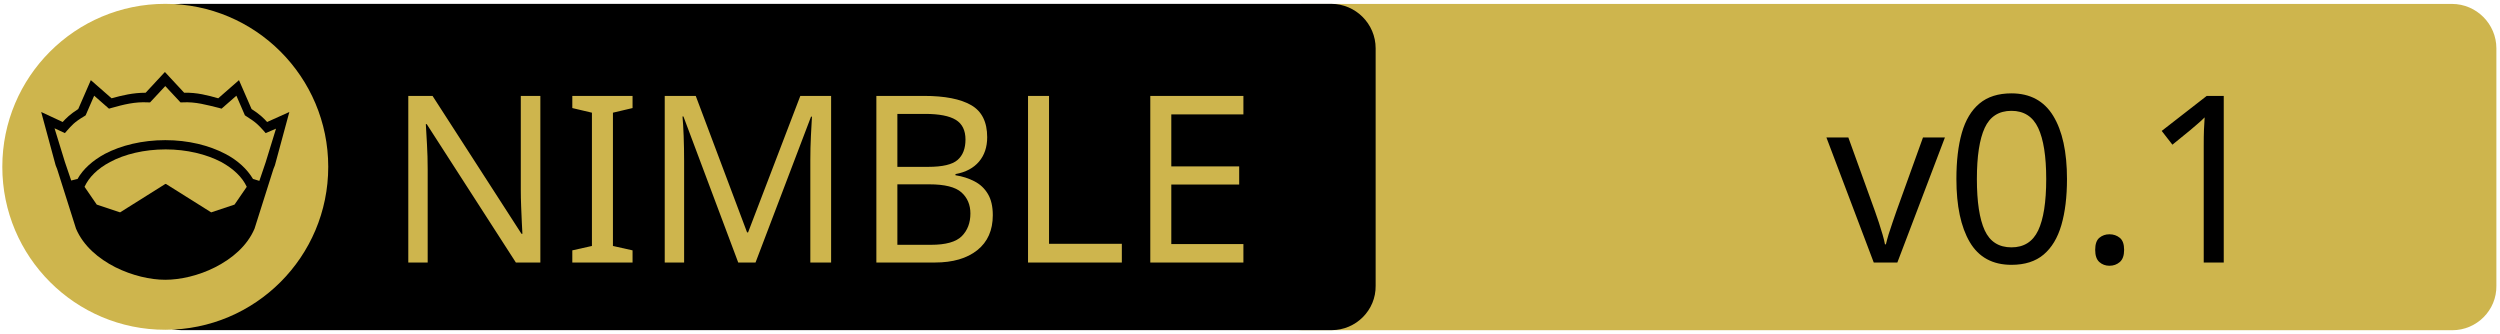
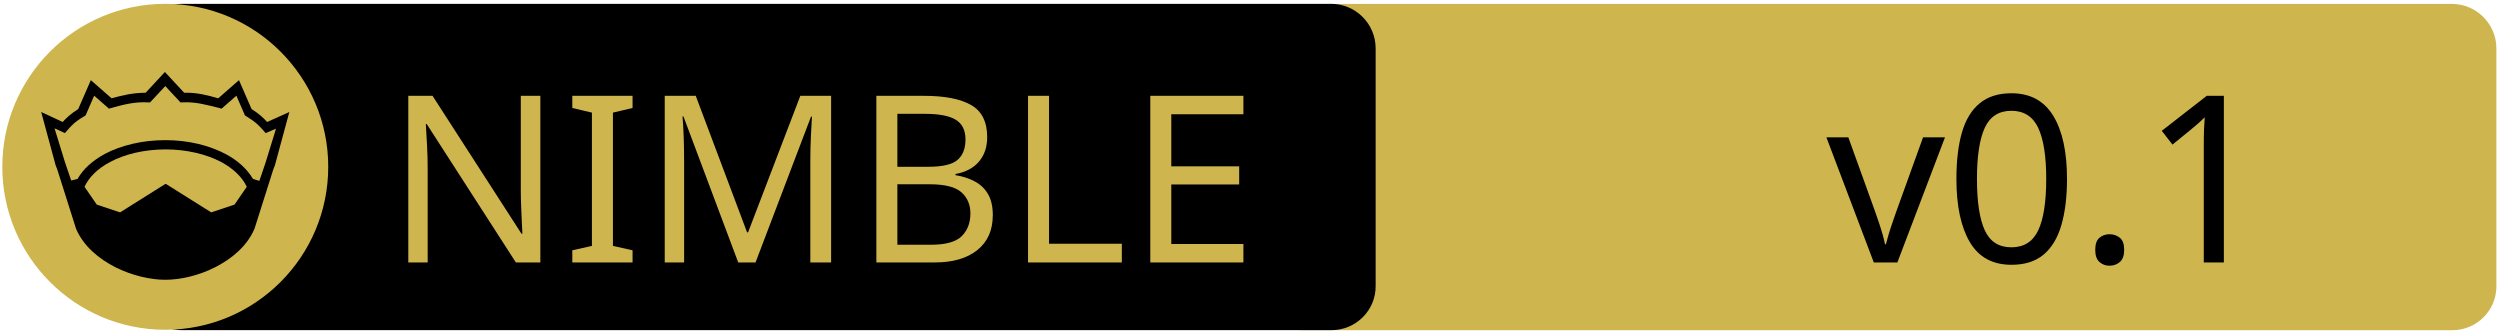
<svg xmlns="http://www.w3.org/2000/svg" xmlns:xlink="http://www.w3.org/1999/xlink" width="675" height="90" xml:space="preserve" version="1.1">
  <a xlink:href="https://gitlab.com/lpirl/lv2-nim">
    <g>
      <path fill="#CEB54D" id="svg_15" d="m662.123,89.159l-310.5,0c-6.6,0 -12,-5.4 -12,-12l0,-64.1c0,-6.6 5.4,-12 12,-12l310.4,0c6.6,0 12,5.4 12,12l0,64.1c0.1,6.6 -5.3,12 -11.9,12z" />
      <path id="svg_1" d="m359.524,89.139l-310.5,0c-6.6,0 -12,-5.4 -12,-12l0,-64.1c0,-6.6 5.4,-12 12,-12l310.4,0c6.6,0 12,5.4 12,12l0,64.1c0.1,6.6 -5.3,12 -11.9,12z" />
      <rect id="svg_2" fill="none" height="45.9" width="315.3" class="st0" y="24.539" x="60.224" />
      <circle id="svg_4" fill="#CEB54D" r="44" cy="45.039" cx="44.624" class="st1" />
      <g id="XMLID_4_">
        <path id="svg_5" d="m78.124,30.239l-3.9,14.4l-0.4,1l-5.1,16.1c0,0 0,0 0,0c-2,4.7 -6.1,8.1 -10.6,10.4c-4.5,2.3 -9.5,3.4 -13.5,3.4c-4,0 -8.9,-1.1 -13.5,-3.4c-4.5,-2.3 -8.6,-5.7 -10.6,-10.4c0,0 0,0 0,0l-5.1,-16.1l-0.4,-1l-3.9,-14.4l5.8,2.7c0.9,-1 2,-2.1 4.2,-3.5l3.4,-7.8l5.6,4.9c2.9,-0.8 5.8,-1.5 9.2,-1.5l5.2,-5.6l5.2,5.6c3.4,-0.1 6.4,0.7 9.2,1.5l5.6,-4.9l3.4,7.8c2.2,1.4 3.3,2.5 4.2,3.5l6,-2.7z" />
        <g id="XMLID_6_">
          <g id="svg_6">
            <path id="svg_7" fill="#CEB54D" d="m66.624,50.439l-3.3,4.8l-6.3,2.1l-12.1,-7.6c-0.1,-0.1 -0.3,-0.1 -0.4,0l-12.1,7.6l-6.3,-2.1l-3.3,-4.8c1.2,-2.6 3.5,-4.9 6.9,-6.7c3.9,-2.1 9.2,-3.4 15,-3.4c5.7,0 11,1.3 15,3.4c3.3,1.8 5.7,4.1 6.9,6.7z" class="st1" />
          </g>
          <g id="svg_8" />
        </g>
        <g id="XMLID_5_">
          <g id="svg_9">
            <path id="svg_10" fill="#CEB54D" d="m74.524,34.739l-2.8,9.1l-1.7,5l-1.6,-0.5c0,0 -0.1,0 -0.1,0c-1.6,-2.7 -4.2,-5.1 -7.5,-6.8c-4.4,-2.3 -10,-3.7 -16.2,-3.7c-6.2,0 -11.9,1.4 -16.3,3.7c-3.3,1.8 -5.9,4.1 -7.4,6.8c0,0 -0.1,0 -0.1,0l-1.6,0.4l-1.7,-5l-2.8,-9.1l2.8,1.3l0.6,-0.7c1.2,-1.3 1.8,-2.2 4.7,-3.9l0.3,-0.2l2.3,-5.3l4,3.5l0.7,-0.2c3.2,-0.9 6.3,-1.7 9.8,-1.5l0.6,0l4.1,-4.4l4.1,4.4l0.6,0c3.5,-0.2 6.5,0.7 9.8,1.5l0.7,0.2l4,-3.5l2.3,5.3l0.3,0.2c2.9,1.8 3.5,2.6 4.7,3.9l0.6,0.7l2.8,-1.2z" class="st1" />
          </g>
          <g id="svg_11" />
        </g>
      </g>
-       <text x="-442" y="-350" id="svg_16" font-size="63px" font-family="'PT Sans Caption'" fill="#CEB54D" class="st1 st2 st3" transform="matrix(1 0 0 1 546.13 420.879)">NIMBLE</text>
-       <text x="-53.0" y="-350" id="svg_17" font-size="63px" font-family="'PT Sans Caption'" fill="#000000" class="st1 st2 st3" transform="matrix(1 0 0 1 546.13 420.879)">v0.1</text>
+       <text x="-442" y="-350.021" id="svg_16" font-size="63px" font-family="'PT Sans Caption'" fill="#CEB54D" class="st1 st2 st3" transform="matrix(1 0 0 1 546.13 420.879)">NIMBLE</text>
+       <text x="-53.0" y="-350.012" id="svg_17" font-size="63.012px" font-family="'PT Sans Caption'" fill="#000000" class="st1 st2 st3" transform="matrix(1 0 0 1 546.13 420.879)">v0.1</text>
    </g>
  </a>
</svg>
